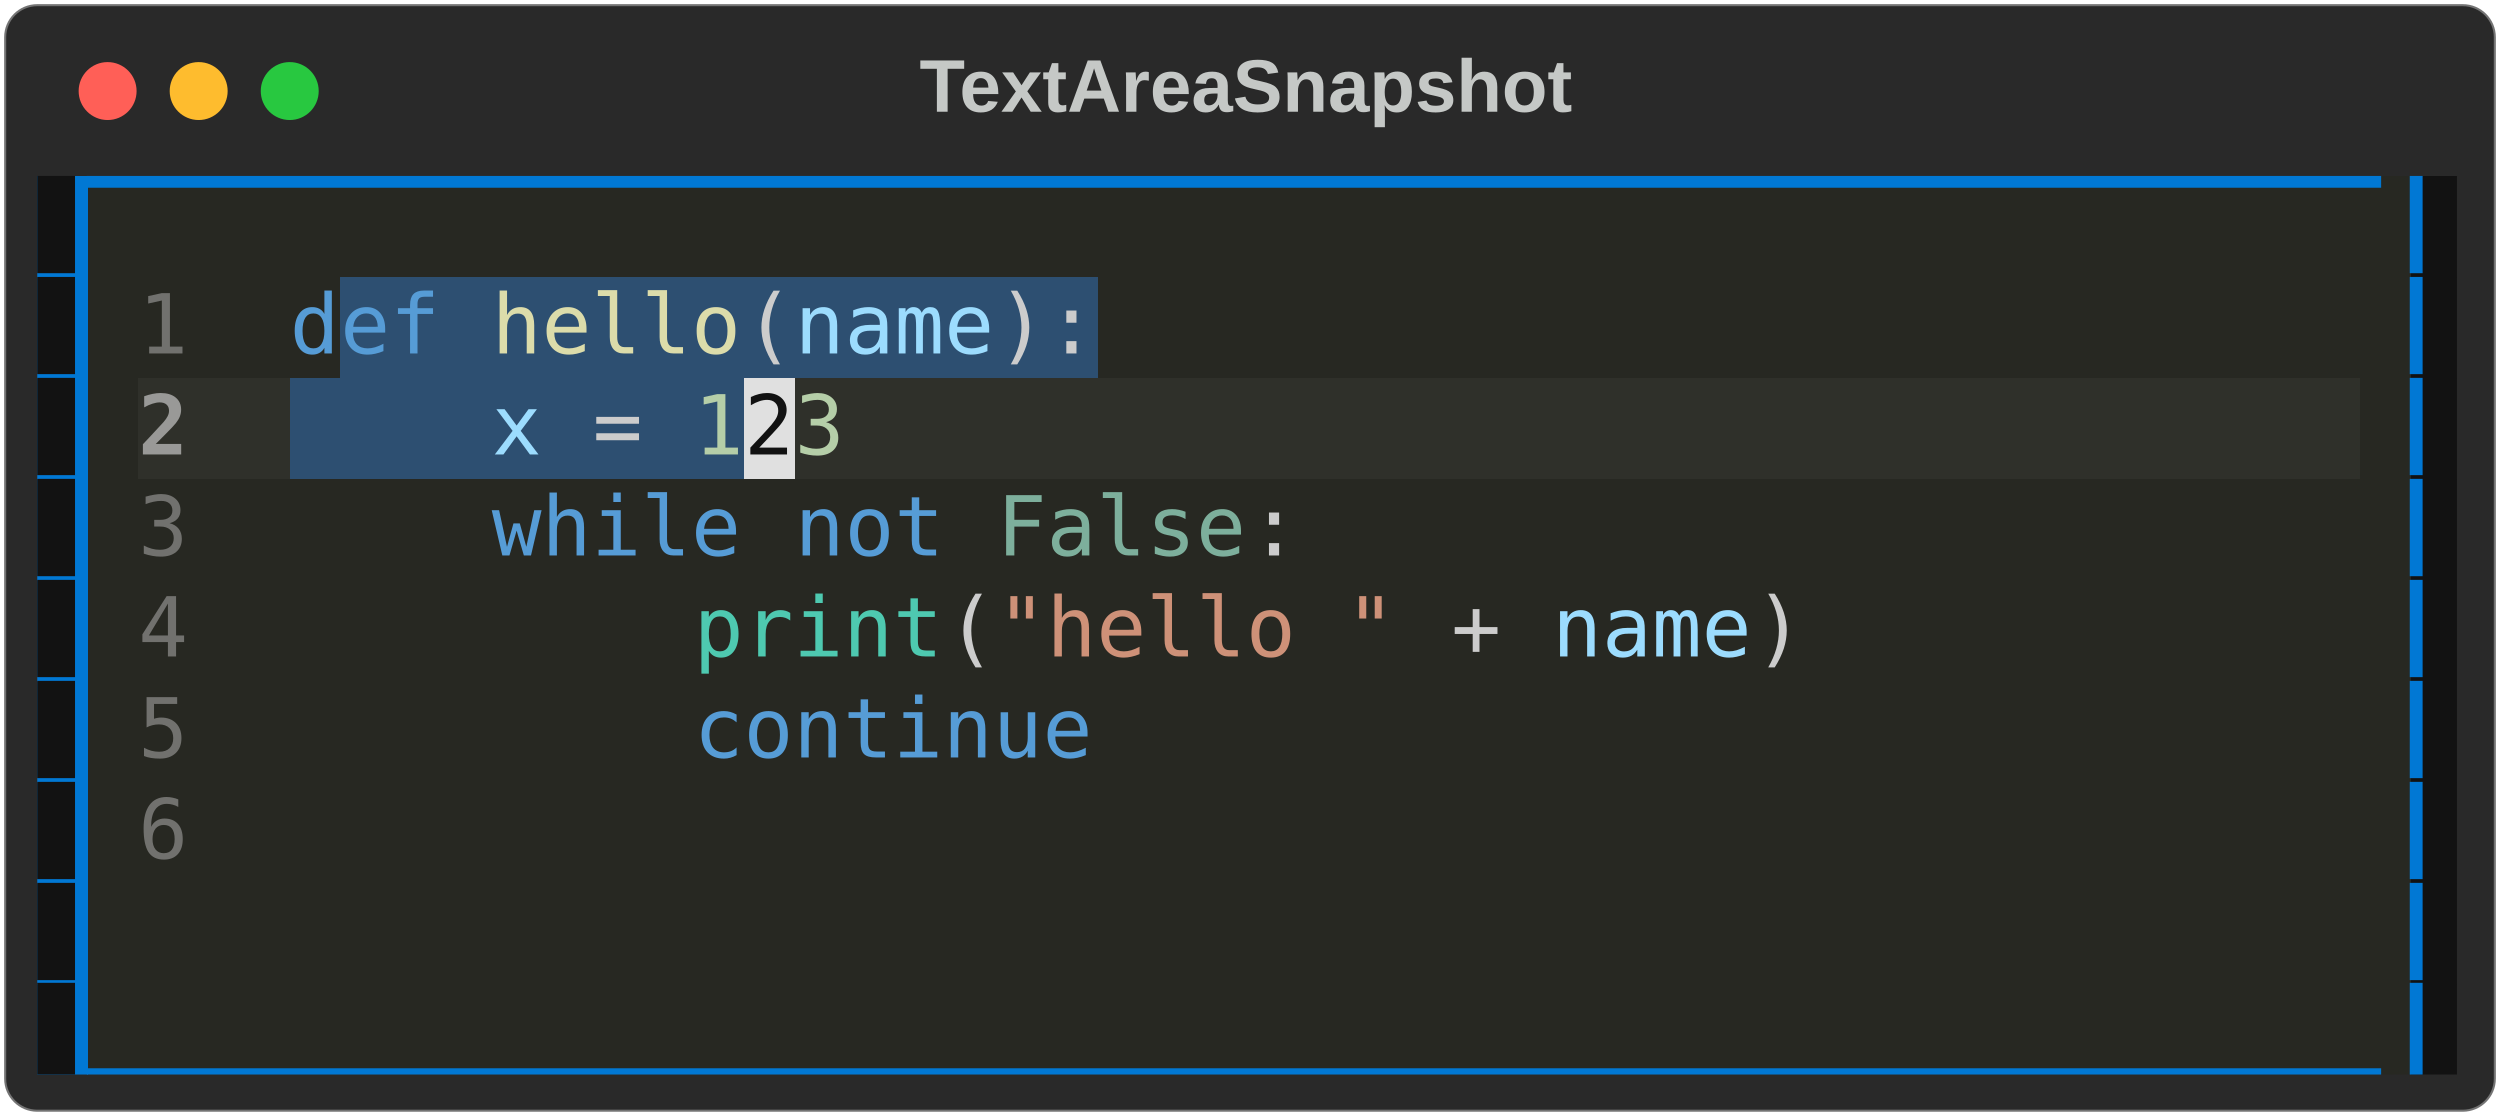
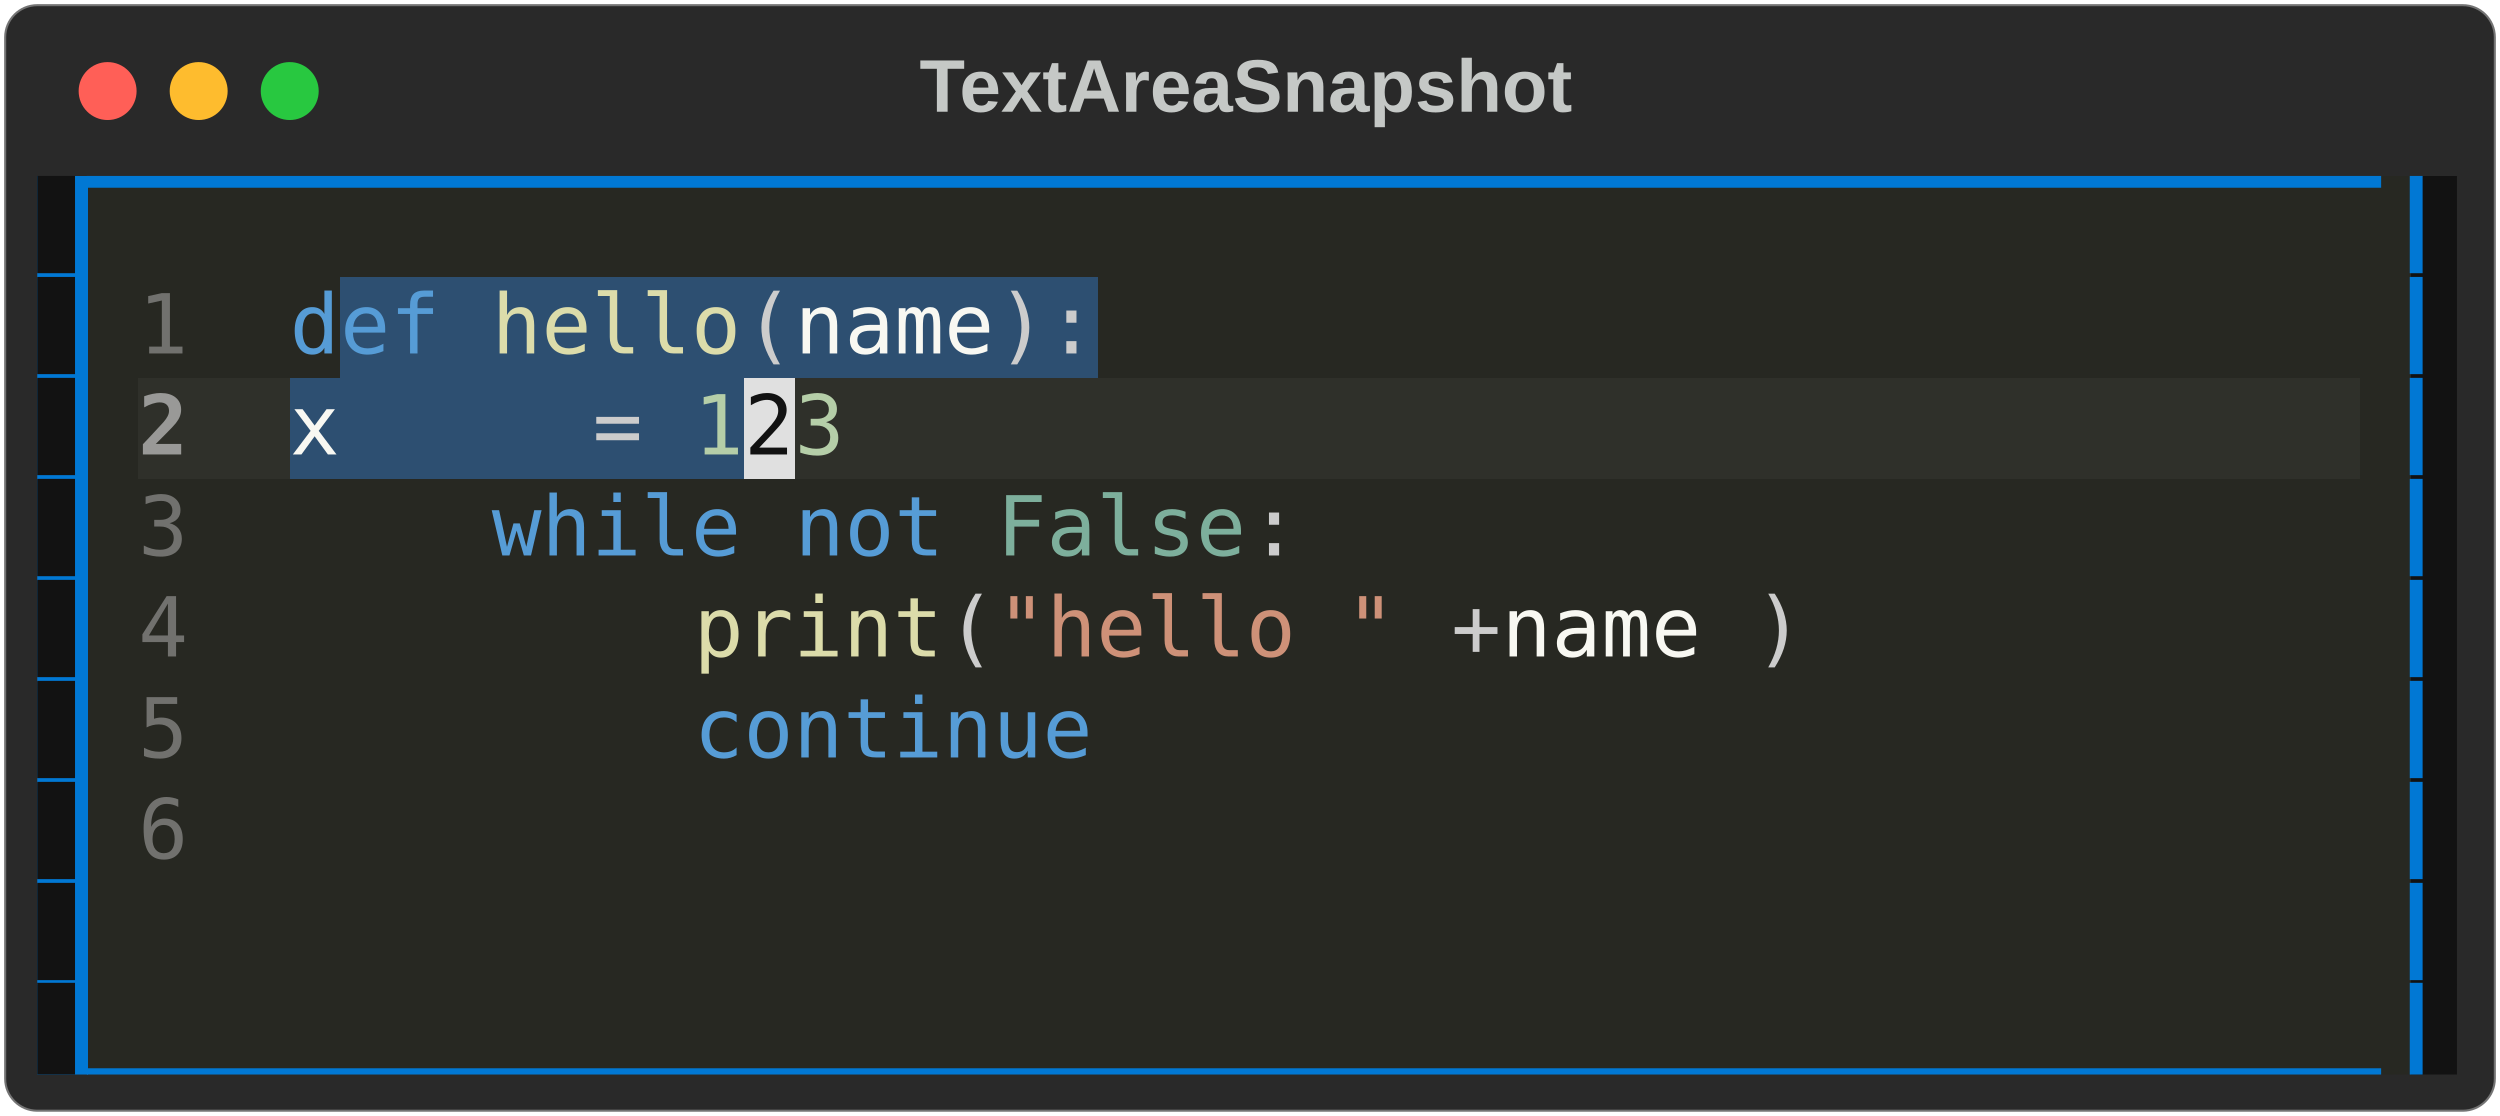
<svg xmlns="http://www.w3.org/2000/svg" class="rich-terminal" viewBox="0 0 604 269.6">
  <style>

    @font-face {
        font-family: "Fira Code";
        src: local("FiraCode-Regular"),
                url("https://cdnjs.cloudflare.com/ajax/libs/firacode/6.2.0/woff2/FiraCode-Regular.woff2") format("woff2"),
                url("https://cdnjs.cloudflare.com/ajax/libs/firacode/6.2.0/woff/FiraCode-Regular.woff") format("woff");
        font-style: normal;
        font-weight: 400;
    }
    @font-face {
        font-family: "Fira Code";
        src: local("FiraCode-Bold"),
                url("https://cdnjs.cloudflare.com/ajax/libs/firacode/6.2.0/woff2/FiraCode-Bold.woff2") format("woff2"),
                url("https://cdnjs.cloudflare.com/ajax/libs/firacode/6.2.0/woff/FiraCode-Bold.woff") format("woff");
        font-style: bold;
        font-weight: 700;
    }

-     .terminal-1378439235-matrix {
+     .terminal-matrix {
        font-family: Fira Code, monospace;
        font-size: 20px;
        line-height: 24.4px;
        font-variant-east-asian: full-width;
    }

-     .terminal-1378439235-title {
+     .terminal-title {
        font-size: 18px;
        font-weight: bold;
        font-family: arial;
    }

-     .terminal-1378439235-r1 { fill: #121212 }
- .terminal-1378439235-r2 { fill: #0178d4 }
- .terminal-1378439235-r3 { fill: #c5c8c6 }
- .terminal-1378439235-r4 { fill: #71716e }
- .terminal-1378439235-r5 { fill: #569cd6 }
- .terminal-1378439235-r6 { fill: #f8f8f2 }
- .terminal-1378439235-r7 { fill: #dcdcaa }
- .terminal-1378439235-r8 { fill: #cccccc }
- .terminal-1378439235-r9 { fill: #9cdcfe }
- .terminal-1378439235-r10 { fill: #999997;font-weight: bold }
- .terminal-1378439235-r11 { fill: #b5cea8 }
- .terminal-1378439235-r12 { fill: #7daf9c }
- .terminal-1378439235-r13 { fill: #4ec9b0 }
- .terminal-1378439235-r14 { fill: #ce9178 }
+     .terminal-r1 { fill: #121212 }
+ .terminal-r2 { fill: #0178d4 }
+ .terminal-r3 { fill: #c5c8c6 }
+ .terminal-r4 { fill: #71716e }
+ .terminal-r5 { fill: #569cd6 }
+ .terminal-r6 { fill: #f8f8f2 }
+ .terminal-r7 { fill: #dcdcaa }
+ .terminal-r8 { fill: #cccccc }
+ .terminal-r9 { fill: #999997;font-weight: bold }
+ .terminal-r10 { fill: #b5cea8 }
+ .terminal-r11 { fill: #7daf9c }
+ .terminal-r12 { fill: #ce9178 }
    </style>
  <defs>
-     <clipPath id="terminal-1378439235-clip-terminal">
+     <clipPath id="terminal-clip-terminal">
      <rect x="0" y="0" width="584.6" height="218.6" />
    </clipPath>
-     <clipPath id="terminal-1378439235-line-0">
+     <clipPath id="terminal-line-0">
      <rect x="0" y="1.5" width="585.6" height="24.65" />
    </clipPath>
-     <clipPath id="terminal-1378439235-line-1">
+     <clipPath id="terminal-line-1">
      <rect x="0" y="25.9" width="585.6" height="24.65" />
    </clipPath>
-     <clipPath id="terminal-1378439235-line-2">
+     <clipPath id="terminal-line-2">
      <rect x="0" y="50.3" width="585.6" height="24.65" />
    </clipPath>
-     <clipPath id="terminal-1378439235-line-3">
+     <clipPath id="terminal-line-3">
      <rect x="0" y="74.7" width="585.6" height="24.65" />
    </clipPath>
-     <clipPath id="terminal-1378439235-line-4">
+     <clipPath id="terminal-line-4">
      <rect x="0" y="99.1" width="585.6" height="24.65" />
    </clipPath>
-     <clipPath id="terminal-1378439235-line-5">
+     <clipPath id="terminal-line-5">
      <rect x="0" y="123.5" width="585.6" height="24.65" />
    </clipPath>
-     <clipPath id="terminal-1378439235-line-6">
+     <clipPath id="terminal-line-6">
      <rect x="0" y="147.9" width="585.6" height="24.65" />
    </clipPath>
-     <clipPath id="terminal-1378439235-line-7">
+     <clipPath id="terminal-line-7">
      <rect x="0" y="172.3" width="585.6" height="24.65" />
    </clipPath>
  </defs>
  <rect fill="#292929" stroke="rgba(255,255,255,0.35)" stroke-width="1" x="1" y="1" width="602" height="267.6" rx="8" />
-   <text class="terminal-1378439235-title" fill="#c5c8c6" text-anchor="middle" x="301" y="27">TextAreaSnapshot</text>
+   <text class="terminal-title" fill="#c5c8c6" text-anchor="middle" x="301" y="27">TextAreaSnapshot</text>
  <g transform="translate(26,22)">
    <circle cx="0" cy="0" r="7" fill="#ff5f57" />
    <circle cx="22" cy="0" r="7" fill="#febc2e" />
    <circle cx="44" cy="0" r="7" fill="#28c840" />
  </g>
-   <g transform="translate(9, 41)" clip-path="url(#terminal-1378439235-clip-terminal)">
+   <g transform="translate(9, 41)" clip-path="url(#terminal-clip-terminal)">
    <rect fill="#0178d4" x="0" y="1.5" width="12.2" height="24.65" shape-rendering="crispEdges" />
    <rect fill="#272822" x="12.2" y="1.5" width="561.2" height="24.65" shape-rendering="crispEdges" />
    <rect fill="#121212" x="573.4" y="1.5" width="12.2" height="24.65" shape-rendering="crispEdges" />
    <rect fill="#0178d4" x="0" y="25.9" width="12.2" height="24.65" shape-rendering="crispEdges" />
    <rect fill="#272822" x="12.2" y="25.9" width="12.2" height="24.65" shape-rendering="crispEdges" />
    <rect fill="#272822" x="24.4" y="25.9" width="36.6" height="24.65" shape-rendering="crispEdges" />
    <rect fill="#272822" x="61" y="25.9" width="12.2" height="24.65" shape-rendering="crispEdges" />
    <rect fill="#2d4f71" x="73.2" y="25.9" width="24.4" height="24.65" shape-rendering="crispEdges" />
    <rect fill="#2d4f71" x="97.6" y="25.9" width="12.2" height="24.65" shape-rendering="crispEdges" />
    <rect fill="#2d4f71" x="109.8" y="25.9" width="61" height="24.65" shape-rendering="crispEdges" />
    <rect fill="#2d4f71" x="170.8" y="25.9" width="12.2" height="24.65" shape-rendering="crispEdges" />
    <rect fill="#2d4f71" x="183" y="25.9" width="48.8" height="24.65" shape-rendering="crispEdges" />
    <rect fill="#2d4f71" x="231.8" y="25.9" width="24.4" height="24.65" shape-rendering="crispEdges" />
    <rect fill="#272822" x="256.2" y="25.9" width="305" height="24.65" shape-rendering="crispEdges" />
    <rect fill="#272822" x="561.2" y="25.9" width="12.2" height="24.65" shape-rendering="crispEdges" />
    <rect fill="#121212" x="573.4" y="25.9" width="12.2" height="24.65" shape-rendering="crispEdges" />
    <rect fill="#0178d4" x="0" y="50.3" width="12.2" height="24.65" shape-rendering="crispEdges" />
    <rect fill="#272822" x="12.2" y="50.3" width="12.2" height="24.65" shape-rendering="crispEdges" />
    <rect fill="#2f302a" x="24.4" y="50.3" width="36.6" height="24.65" shape-rendering="crispEdges" />
-     <rect fill="#2d4f71" x="61" y="50.3" width="48.8" height="24.65" shape-rendering="crispEdges" />
-     <rect fill="#2d4f71" x="109.8" y="50.3" width="12.2" height="24.65" shape-rendering="crispEdges" />
-     <rect fill="#2d4f71" x="122" y="50.3" width="12.2" height="24.65" shape-rendering="crispEdges" />
+     <rect fill="#2d4f71" x="61" y="50.3" width="73.2" height="24.65" shape-rendering="crispEdges" />
    <rect fill="#2d4f71" x="134.2" y="50.3" width="12.2" height="24.65" shape-rendering="crispEdges" />
    <rect fill="#2d4f71" x="146.4" y="50.3" width="12.2" height="24.65" shape-rendering="crispEdges" />
    <rect fill="#2d4f71" x="158.6" y="50.3" width="12.2" height="24.65" shape-rendering="crispEdges" />
    <rect fill="#e0e0e0" x="170.8" y="50.3" width="12.2" height="24.65" shape-rendering="crispEdges" />
    <rect fill="#2f302a" x="183" y="50.3" width="12.2" height="24.65" shape-rendering="crispEdges" />
    <rect fill="#2f302a" x="195.2" y="50.3" width="366" height="24.65" shape-rendering="crispEdges" />
    <rect fill="#272822" x="561.2" y="50.3" width="12.2" height="24.65" shape-rendering="crispEdges" />
    <rect fill="#121212" x="573.4" y="50.3" width="12.2" height="24.65" shape-rendering="crispEdges" />
    <rect fill="#0178d4" x="0" y="74.7" width="12.2" height="24.65" shape-rendering="crispEdges" />
    <rect fill="#272822" x="12.2" y="74.7" width="12.2" height="24.65" shape-rendering="crispEdges" />
    <rect fill="#272822" x="24.4" y="74.7" width="36.6" height="24.65" shape-rendering="crispEdges" />
    <rect fill="#272822" x="61" y="74.7" width="48.8" height="24.65" shape-rendering="crispEdges" />
    <rect fill="#272822" x="109.8" y="74.7" width="61" height="24.65" shape-rendering="crispEdges" />
    <rect fill="#272822" x="170.8" y="74.7" width="12.2" height="24.65" shape-rendering="crispEdges" />
    <rect fill="#272822" x="183" y="74.7" width="36.6" height="24.65" shape-rendering="crispEdges" />
    <rect fill="#272822" x="219.6" y="74.7" width="12.2" height="24.65" shape-rendering="crispEdges" />
    <rect fill="#272822" x="231.8" y="74.7" width="61" height="24.65" shape-rendering="crispEdges" />
    <rect fill="#272822" x="292.8" y="74.7" width="12.2" height="24.65" shape-rendering="crispEdges" />
    <rect fill="#272822" x="305" y="74.7" width="256.2" height="24.65" shape-rendering="crispEdges" />
    <rect fill="#272822" x="561.2" y="74.7" width="12.2" height="24.65" shape-rendering="crispEdges" />
    <rect fill="#121212" x="573.4" y="74.7" width="12.2" height="24.65" shape-rendering="crispEdges" />
    <rect fill="#0178d4" x="0" y="99.1" width="12.2" height="24.65" shape-rendering="crispEdges" />
    <rect fill="#272822" x="12.2" y="99.1" width="12.2" height="24.65" shape-rendering="crispEdges" />
    <rect fill="#272822" x="24.4" y="99.1" width="36.6" height="24.65" shape-rendering="crispEdges" />
    <rect fill="#272822" x="61" y="99.1" width="97.6" height="24.65" shape-rendering="crispEdges" />
    <rect fill="#272822" x="158.6" y="99.1" width="61" height="24.65" shape-rendering="crispEdges" />
    <rect fill="#272822" x="219.6" y="99.1" width="12.2" height="24.65" shape-rendering="crispEdges" />
    <rect fill="#272822" x="231.8" y="99.1" width="97.6" height="24.65" shape-rendering="crispEdges" />
    <rect fill="#272822" x="329.4" y="99.1" width="12.2" height="24.65" shape-rendering="crispEdges" />
    <rect fill="#272822" x="341.6" y="99.1" width="12.2" height="24.65" shape-rendering="crispEdges" />
-     <rect fill="#272822" x="353.8" y="99.1" width="12.2" height="24.65" shape-rendering="crispEdges" />
-     <rect fill="#272822" x="366" y="99.1" width="48.8" height="24.65" shape-rendering="crispEdges" />
+     <rect fill="#272822" x="353.8" y="99.1" width="61" height="24.65" shape-rendering="crispEdges" />
    <rect fill="#272822" x="414.8" y="99.1" width="12.2" height="24.65" shape-rendering="crispEdges" />
    <rect fill="#272822" x="427" y="99.1" width="134.2" height="24.65" shape-rendering="crispEdges" />
    <rect fill="#272822" x="561.2" y="99.1" width="12.2" height="24.65" shape-rendering="crispEdges" />
    <rect fill="#121212" x="573.4" y="99.1" width="12.2" height="24.65" shape-rendering="crispEdges" />
    <rect fill="#0178d4" x="0" y="123.5" width="12.2" height="24.65" shape-rendering="crispEdges" />
    <rect fill="#272822" x="12.2" y="123.5" width="12.2" height="24.65" shape-rendering="crispEdges" />
    <rect fill="#272822" x="24.4" y="123.5" width="36.6" height="24.65" shape-rendering="crispEdges" />
    <rect fill="#272822" x="61" y="123.5" width="97.6" height="24.65" shape-rendering="crispEdges" />
    <rect fill="#272822" x="158.6" y="123.5" width="97.6" height="24.65" shape-rendering="crispEdges" />
    <rect fill="#272822" x="256.2" y="123.5" width="305" height="24.65" shape-rendering="crispEdges" />
    <rect fill="#272822" x="561.2" y="123.5" width="12.2" height="24.65" shape-rendering="crispEdges" />
    <rect fill="#121212" x="573.4" y="123.5" width="12.2" height="24.65" shape-rendering="crispEdges" />
    <rect fill="#0178d4" x="0" y="147.9" width="12.2" height="24.65" shape-rendering="crispEdges" />
    <rect fill="#272822" x="12.2" y="147.9" width="12.2" height="24.65" shape-rendering="crispEdges" />
    <rect fill="#272822" x="24.4" y="147.9" width="36.6" height="24.65" shape-rendering="crispEdges" />
    <rect fill="#272822" x="61" y="147.9" width="500.2" height="24.65" shape-rendering="crispEdges" />
    <rect fill="#272822" x="561.2" y="147.9" width="12.2" height="24.65" shape-rendering="crispEdges" />
    <rect fill="#121212" x="573.4" y="147.9" width="12.2" height="24.65" shape-rendering="crispEdges" />
    <rect fill="#0178d4" x="0" y="172.3" width="12.2" height="24.65" shape-rendering="crispEdges" />
    <rect fill="#272822" x="12.2" y="172.3" width="561.2" height="24.65" shape-rendering="crispEdges" />
    <rect fill="#121212" x="573.4" y="172.3" width="12.2" height="24.65" shape-rendering="crispEdges" />
    <rect fill="#0178d4" x="0" y="196.7" width="12.2" height="24.65" shape-rendering="crispEdges" />
    <rect fill="#272822" x="12.2" y="196.7" width="561.2" height="24.65" shape-rendering="crispEdges" />
    <rect fill="#121212" x="573.4" y="196.7" width="12.2" height="24.65" shape-rendering="crispEdges" />
-     <g class="terminal-1378439235-matrix">
-       <text class="terminal-1378439235-r1" x="0" y="20" textLength="12.2" clip-path="url(#terminal-1378439235-line-0)">▊</text>
-       <text class="terminal-1378439235-r2" x="12.2" y="20" textLength="561.2" clip-path="url(#terminal-1378439235-line-0)">▔▔▔▔▔▔▔▔▔▔▔▔▔▔▔▔▔▔▔▔▔▔▔▔▔▔▔▔▔▔▔▔▔▔▔▔▔▔▔▔▔▔▔▔▔▔</text>
-       <text class="terminal-1378439235-r2" x="573.4" y="20" textLength="12.2" clip-path="url(#terminal-1378439235-line-0)">▎</text>
-       <text class="terminal-1378439235-r3" x="585.6" y="20" textLength="12.2" clip-path="url(#terminal-1378439235-line-0)">
- </text>
-       <text class="terminal-1378439235-r1" x="0" y="44.4" textLength="12.2" clip-path="url(#terminal-1378439235-line-1)">▊</text>
-       <text class="terminal-1378439235-r4" x="24.4" y="44.4" textLength="36.6" clip-path="url(#terminal-1378439235-line-1)">1  </text>
-       <text class="terminal-1378439235-r5" x="61" y="44.4" textLength="12.2" clip-path="url(#terminal-1378439235-line-1)">d</text>
-       <text class="terminal-1378439235-r5" x="73.2" y="44.4" textLength="24.4" clip-path="url(#terminal-1378439235-line-1)">ef</text>
-       <text class="terminal-1378439235-r7" x="109.8" y="44.4" textLength="61" clip-path="url(#terminal-1378439235-line-1)">hello</text>
-       <text class="terminal-1378439235-r8" x="170.8" y="44.4" textLength="12.2" clip-path="url(#terminal-1378439235-line-1)">(</text>
-       <text class="terminal-1378439235-r9" x="183" y="44.4" textLength="48.8" clip-path="url(#terminal-1378439235-line-1)">name</text>
-       <text class="terminal-1378439235-r8" x="231.8" y="44.4" textLength="24.4" clip-path="url(#terminal-1378439235-line-1)">):</text>
-       <text class="terminal-1378439235-r2" x="573.4" y="44.4" textLength="12.2" clip-path="url(#terminal-1378439235-line-1)">▎</text>
-       <text class="terminal-1378439235-r3" x="585.6" y="44.4" textLength="12.2" clip-path="url(#terminal-1378439235-line-1)">
- </text>
-       <text class="terminal-1378439235-r1" x="0" y="68.8" textLength="12.2" clip-path="url(#terminal-1378439235-line-2)">▊</text>
-       <text class="terminal-1378439235-r10" x="24.4" y="68.8" textLength="36.6" clip-path="url(#terminal-1378439235-line-2)">2  </text>
-       <text class="terminal-1378439235-r9" x="109.8" y="68.8" textLength="12.2" clip-path="url(#terminal-1378439235-line-2)">x</text>
-       <text class="terminal-1378439235-r8" x="134.2" y="68.8" textLength="12.2" clip-path="url(#terminal-1378439235-line-2)">=</text>
-       <text class="terminal-1378439235-r11" x="158.6" y="68.8" textLength="12.2" clip-path="url(#terminal-1378439235-line-2)">1</text>
-       <text class="terminal-1378439235-r1" x="170.8" y="68.8" textLength="12.2" clip-path="url(#terminal-1378439235-line-2)">2</text>
-       <text class="terminal-1378439235-r11" x="183" y="68.8" textLength="12.2" clip-path="url(#terminal-1378439235-line-2)">3</text>
-       <text class="terminal-1378439235-r2" x="573.4" y="68.8" textLength="12.2" clip-path="url(#terminal-1378439235-line-2)">▎</text>
-       <text class="terminal-1378439235-r3" x="585.6" y="68.8" textLength="12.2" clip-path="url(#terminal-1378439235-line-2)">
- </text>
-       <text class="terminal-1378439235-r1" x="0" y="93.2" textLength="12.2" clip-path="url(#terminal-1378439235-line-3)">▊</text>
-       <text class="terminal-1378439235-r4" x="24.4" y="93.2" textLength="36.6" clip-path="url(#terminal-1378439235-line-3)">3  </text>
-       <text class="terminal-1378439235-r5" x="109.8" y="93.2" textLength="61" clip-path="url(#terminal-1378439235-line-3)">while</text>
-       <text class="terminal-1378439235-r5" x="183" y="93.2" textLength="36.6" clip-path="url(#terminal-1378439235-line-3)">not</text>
-       <text class="terminal-1378439235-r12" x="231.8" y="93.2" textLength="61" clip-path="url(#terminal-1378439235-line-3)">False</text>
-       <text class="terminal-1378439235-r8" x="292.8" y="93.2" textLength="12.2" clip-path="url(#terminal-1378439235-line-3)">:</text>
-       <text class="terminal-1378439235-r2" x="573.4" y="93.2" textLength="12.2" clip-path="url(#terminal-1378439235-line-3)">▎</text>
-       <text class="terminal-1378439235-r3" x="585.6" y="93.2" textLength="12.2" clip-path="url(#terminal-1378439235-line-3)">
- </text>
-       <text class="terminal-1378439235-r1" x="0" y="117.6" textLength="12.2" clip-path="url(#terminal-1378439235-line-4)">▊</text>
-       <text class="terminal-1378439235-r4" x="24.4" y="117.6" textLength="36.6" clip-path="url(#terminal-1378439235-line-4)">4  </text>
-       <text class="terminal-1378439235-r13" x="158.6" y="117.6" textLength="61" clip-path="url(#terminal-1378439235-line-4)">print</text>
-       <text class="terminal-1378439235-r8" x="219.6" y="117.6" textLength="12.2" clip-path="url(#terminal-1378439235-line-4)">(</text>
-       <text class="terminal-1378439235-r14" x="231.8" y="117.6" textLength="97.6" clip-path="url(#terminal-1378439235-line-4)">"hello "</text>
-       <text class="terminal-1378439235-r8" x="341.6" y="117.6" textLength="12.2" clip-path="url(#terminal-1378439235-line-4)">+</text>
-       <text class="terminal-1378439235-r9" x="366" y="117.6" textLength="48.8" clip-path="url(#terminal-1378439235-line-4)">name</text>
-       <text class="terminal-1378439235-r8" x="414.8" y="117.6" textLength="12.2" clip-path="url(#terminal-1378439235-line-4)">)</text>
-       <text class="terminal-1378439235-r2" x="573.4" y="117.6" textLength="12.2" clip-path="url(#terminal-1378439235-line-4)">▎</text>
-       <text class="terminal-1378439235-r3" x="585.6" y="117.6" textLength="12.2" clip-path="url(#terminal-1378439235-line-4)">
- </text>
-       <text class="terminal-1378439235-r1" x="0" y="142" textLength="12.2" clip-path="url(#terminal-1378439235-line-5)">▊</text>
-       <text class="terminal-1378439235-r4" x="24.4" y="142" textLength="36.6" clip-path="url(#terminal-1378439235-line-5)">5  </text>
-       <text class="terminal-1378439235-r5" x="158.6" y="142" textLength="97.6" clip-path="url(#terminal-1378439235-line-5)">continue</text>
-       <text class="terminal-1378439235-r2" x="573.4" y="142" textLength="12.2" clip-path="url(#terminal-1378439235-line-5)">▎</text>
-       <text class="terminal-1378439235-r3" x="585.6" y="142" textLength="12.2" clip-path="url(#terminal-1378439235-line-5)">
- </text>
-       <text class="terminal-1378439235-r1" x="0" y="166.4" textLength="12.2" clip-path="url(#terminal-1378439235-line-6)">▊</text>
-       <text class="terminal-1378439235-r4" x="24.4" y="166.4" textLength="36.6" clip-path="url(#terminal-1378439235-line-6)">6  </text>
-       <text class="terminal-1378439235-r2" x="573.4" y="166.4" textLength="12.2" clip-path="url(#terminal-1378439235-line-6)">▎</text>
-       <text class="terminal-1378439235-r3" x="585.6" y="166.4" textLength="12.2" clip-path="url(#terminal-1378439235-line-6)">
- </text>
-       <text class="terminal-1378439235-r1" x="0" y="190.8" textLength="12.2" clip-path="url(#terminal-1378439235-line-7)">▊</text>
-       <text class="terminal-1378439235-r2" x="573.4" y="190.8" textLength="12.2" clip-path="url(#terminal-1378439235-line-7)">▎</text>
-       <text class="terminal-1378439235-r3" x="585.6" y="190.8" textLength="12.2" clip-path="url(#terminal-1378439235-line-7)">
- </text>
-       <text class="terminal-1378439235-r1" x="0" y="215.2" textLength="12.2" clip-path="url(#terminal-1378439235-line-8)">▊</text>
-       <text class="terminal-1378439235-r2" x="12.2" y="215.2" textLength="561.2" clip-path="url(#terminal-1378439235-line-8)">▁▁▁▁▁▁▁▁▁▁▁▁▁▁▁▁▁▁▁▁▁▁▁▁▁▁▁▁▁▁▁▁▁▁▁▁▁▁▁▁▁▁▁▁▁▁</text>
-       <text class="terminal-1378439235-r2" x="573.4" y="215.2" textLength="12.2" clip-path="url(#terminal-1378439235-line-8)">▎</text>
+     <g class="terminal-matrix">
+       <text class="terminal-r1" x="0" y="20" textLength="12.2" clip-path="url(#terminal-line-0)">▊</text>
+       <text class="terminal-r2" x="12.2" y="20" textLength="561.2" clip-path="url(#terminal-line-0)">▔▔▔▔▔▔▔▔▔▔▔▔▔▔▔▔▔▔▔▔▔▔▔▔▔▔▔▔▔▔▔▔▔▔▔▔▔▔▔▔▔▔▔▔▔▔</text>
+       <text class="terminal-r2" x="573.4" y="20" textLength="12.2" clip-path="url(#terminal-line-0)">▎</text>
+       <text class="terminal-r3" x="585.6" y="20" textLength="12.2" clip-path="url(#terminal-line-0)">
+ </text>
+       <text class="terminal-r1" x="0" y="44.4" textLength="12.2" clip-path="url(#terminal-line-1)">▊</text>
+       <text class="terminal-r4" x="24.4" y="44.4" textLength="36.6" clip-path="url(#terminal-line-1)">1  </text>
+       <text class="terminal-r5" x="61" y="44.4" textLength="12.2" clip-path="url(#terminal-line-1)">d</text>
+       <text class="terminal-r5" x="73.2" y="44.4" textLength="24.4" clip-path="url(#terminal-line-1)">ef</text>
+       <text class="terminal-r7" x="109.8" y="44.4" textLength="61" clip-path="url(#terminal-line-1)">hello</text>
+       <text class="terminal-r8" x="170.8" y="44.4" textLength="12.2" clip-path="url(#terminal-line-1)">(</text>
+       <text class="terminal-r6" x="183" y="44.4" textLength="48.8" clip-path="url(#terminal-line-1)">name</text>
+       <text class="terminal-r8" x="231.8" y="44.4" textLength="24.4" clip-path="url(#terminal-line-1)">):</text>
+       <text class="terminal-r2" x="573.4" y="44.4" textLength="12.2" clip-path="url(#terminal-line-1)">▎</text>
+       <text class="terminal-r3" x="585.6" y="44.4" textLength="12.2" clip-path="url(#terminal-line-1)">
+ </text>
+       <text class="terminal-r1" x="0" y="68.8" textLength="12.2" clip-path="url(#terminal-line-2)">▊</text>
+       <text class="terminal-r9" x="24.4" y="68.8" textLength="36.6" clip-path="url(#terminal-line-2)">2  </text>
+       <text class="terminal-r6" x="61" y="68.8" textLength="73.2" clip-path="url(#terminal-line-2)">    x </text>
+       <text class="terminal-r8" x="134.2" y="68.8" textLength="12.2" clip-path="url(#terminal-line-2)">=</text>
+       <text class="terminal-r10" x="158.6" y="68.8" textLength="12.2" clip-path="url(#terminal-line-2)">1</text>
+       <text class="terminal-r1" x="170.8" y="68.8" textLength="12.2" clip-path="url(#terminal-line-2)">2</text>
+       <text class="terminal-r10" x="183" y="68.8" textLength="12.2" clip-path="url(#terminal-line-2)">3</text>
+       <text class="terminal-r2" x="573.4" y="68.8" textLength="12.2" clip-path="url(#terminal-line-2)">▎</text>
+       <text class="terminal-r3" x="585.6" y="68.8" textLength="12.2" clip-path="url(#terminal-line-2)">
+ </text>
+       <text class="terminal-r1" x="0" y="93.2" textLength="12.2" clip-path="url(#terminal-line-3)">▊</text>
+       <text class="terminal-r4" x="24.4" y="93.2" textLength="36.6" clip-path="url(#terminal-line-3)">3  </text>
+       <text class="terminal-r5" x="109.8" y="93.2" textLength="61" clip-path="url(#terminal-line-3)">while</text>
+       <text class="terminal-r5" x="183" y="93.2" textLength="36.6" clip-path="url(#terminal-line-3)">not</text>
+       <text class="terminal-r11" x="231.8" y="93.2" textLength="61" clip-path="url(#terminal-line-3)">False</text>
+       <text class="terminal-r8" x="292.8" y="93.2" textLength="12.2" clip-path="url(#terminal-line-3)">:</text>
+       <text class="terminal-r2" x="573.4" y="93.2" textLength="12.2" clip-path="url(#terminal-line-3)">▎</text>
+       <text class="terminal-r3" x="585.6" y="93.2" textLength="12.2" clip-path="url(#terminal-line-3)">
+ </text>
+       <text class="terminal-r1" x="0" y="117.6" textLength="12.2" clip-path="url(#terminal-line-4)">▊</text>
+       <text class="terminal-r4" x="24.4" y="117.6" textLength="36.6" clip-path="url(#terminal-line-4)">4  </text>
+       <text class="terminal-r7" x="158.6" y="117.6" textLength="61" clip-path="url(#terminal-line-4)">print</text>
+       <text class="terminal-r8" x="219.6" y="117.6" textLength="12.2" clip-path="url(#terminal-line-4)">(</text>
+       <text class="terminal-r12" x="231.8" y="117.6" textLength="97.6" clip-path="url(#terminal-line-4)">"hello "</text>
+       <text class="terminal-r8" x="341.6" y="117.6" textLength="12.2" clip-path="url(#terminal-line-4)">+</text>
+       <text class="terminal-r6" x="353.8" y="117.6" textLength="61" clip-path="url(#terminal-line-4)"> name</text>
+       <text class="terminal-r8" x="414.8" y="117.6" textLength="12.2" clip-path="url(#terminal-line-4)">)</text>
+       <text class="terminal-r2" x="573.4" y="117.6" textLength="12.2" clip-path="url(#terminal-line-4)">▎</text>
+       <text class="terminal-r3" x="585.6" y="117.6" textLength="12.2" clip-path="url(#terminal-line-4)">
+ </text>
+       <text class="terminal-r1" x="0" y="142" textLength="12.2" clip-path="url(#terminal-line-5)">▊</text>
+       <text class="terminal-r4" x="24.4" y="142" textLength="36.6" clip-path="url(#terminal-line-5)">5  </text>
+       <text class="terminal-r5" x="158.6" y="142" textLength="97.6" clip-path="url(#terminal-line-5)">continue</text>
+       <text class="terminal-r2" x="573.4" y="142" textLength="12.2" clip-path="url(#terminal-line-5)">▎</text>
+       <text class="terminal-r3" x="585.6" y="142" textLength="12.2" clip-path="url(#terminal-line-5)">
+ </text>
+       <text class="terminal-r1" x="0" y="166.4" textLength="12.2" clip-path="url(#terminal-line-6)">▊</text>
+       <text class="terminal-r4" x="24.4" y="166.4" textLength="36.6" clip-path="url(#terminal-line-6)">6  </text>
+       <text class="terminal-r2" x="573.4" y="166.4" textLength="12.2" clip-path="url(#terminal-line-6)">▎</text>
+       <text class="terminal-r3" x="585.6" y="166.4" textLength="12.2" clip-path="url(#terminal-line-6)">
+ </text>
+       <text class="terminal-r1" x="0" y="190.8" textLength="12.2" clip-path="url(#terminal-line-7)">▊</text>
+       <text class="terminal-r2" x="573.4" y="190.8" textLength="12.2" clip-path="url(#terminal-line-7)">▎</text>
+       <text class="terminal-r3" x="585.6" y="190.8" textLength="12.2" clip-path="url(#terminal-line-7)">
+ </text>
+       <text class="terminal-r1" x="0" y="215.2" textLength="12.2" clip-path="url(#terminal-line-8)">▊</text>
+       <text class="terminal-r2" x="12.2" y="215.2" textLength="561.2" clip-path="url(#terminal-line-8)">▁▁▁▁▁▁▁▁▁▁▁▁▁▁▁▁▁▁▁▁▁▁▁▁▁▁▁▁▁▁▁▁▁▁▁▁▁▁▁▁▁▁▁▁▁▁</text>
+       <text class="terminal-r2" x="573.4" y="215.2" textLength="12.2" clip-path="url(#terminal-line-8)">▎</text>
    </g>
  </g>
</svg>
